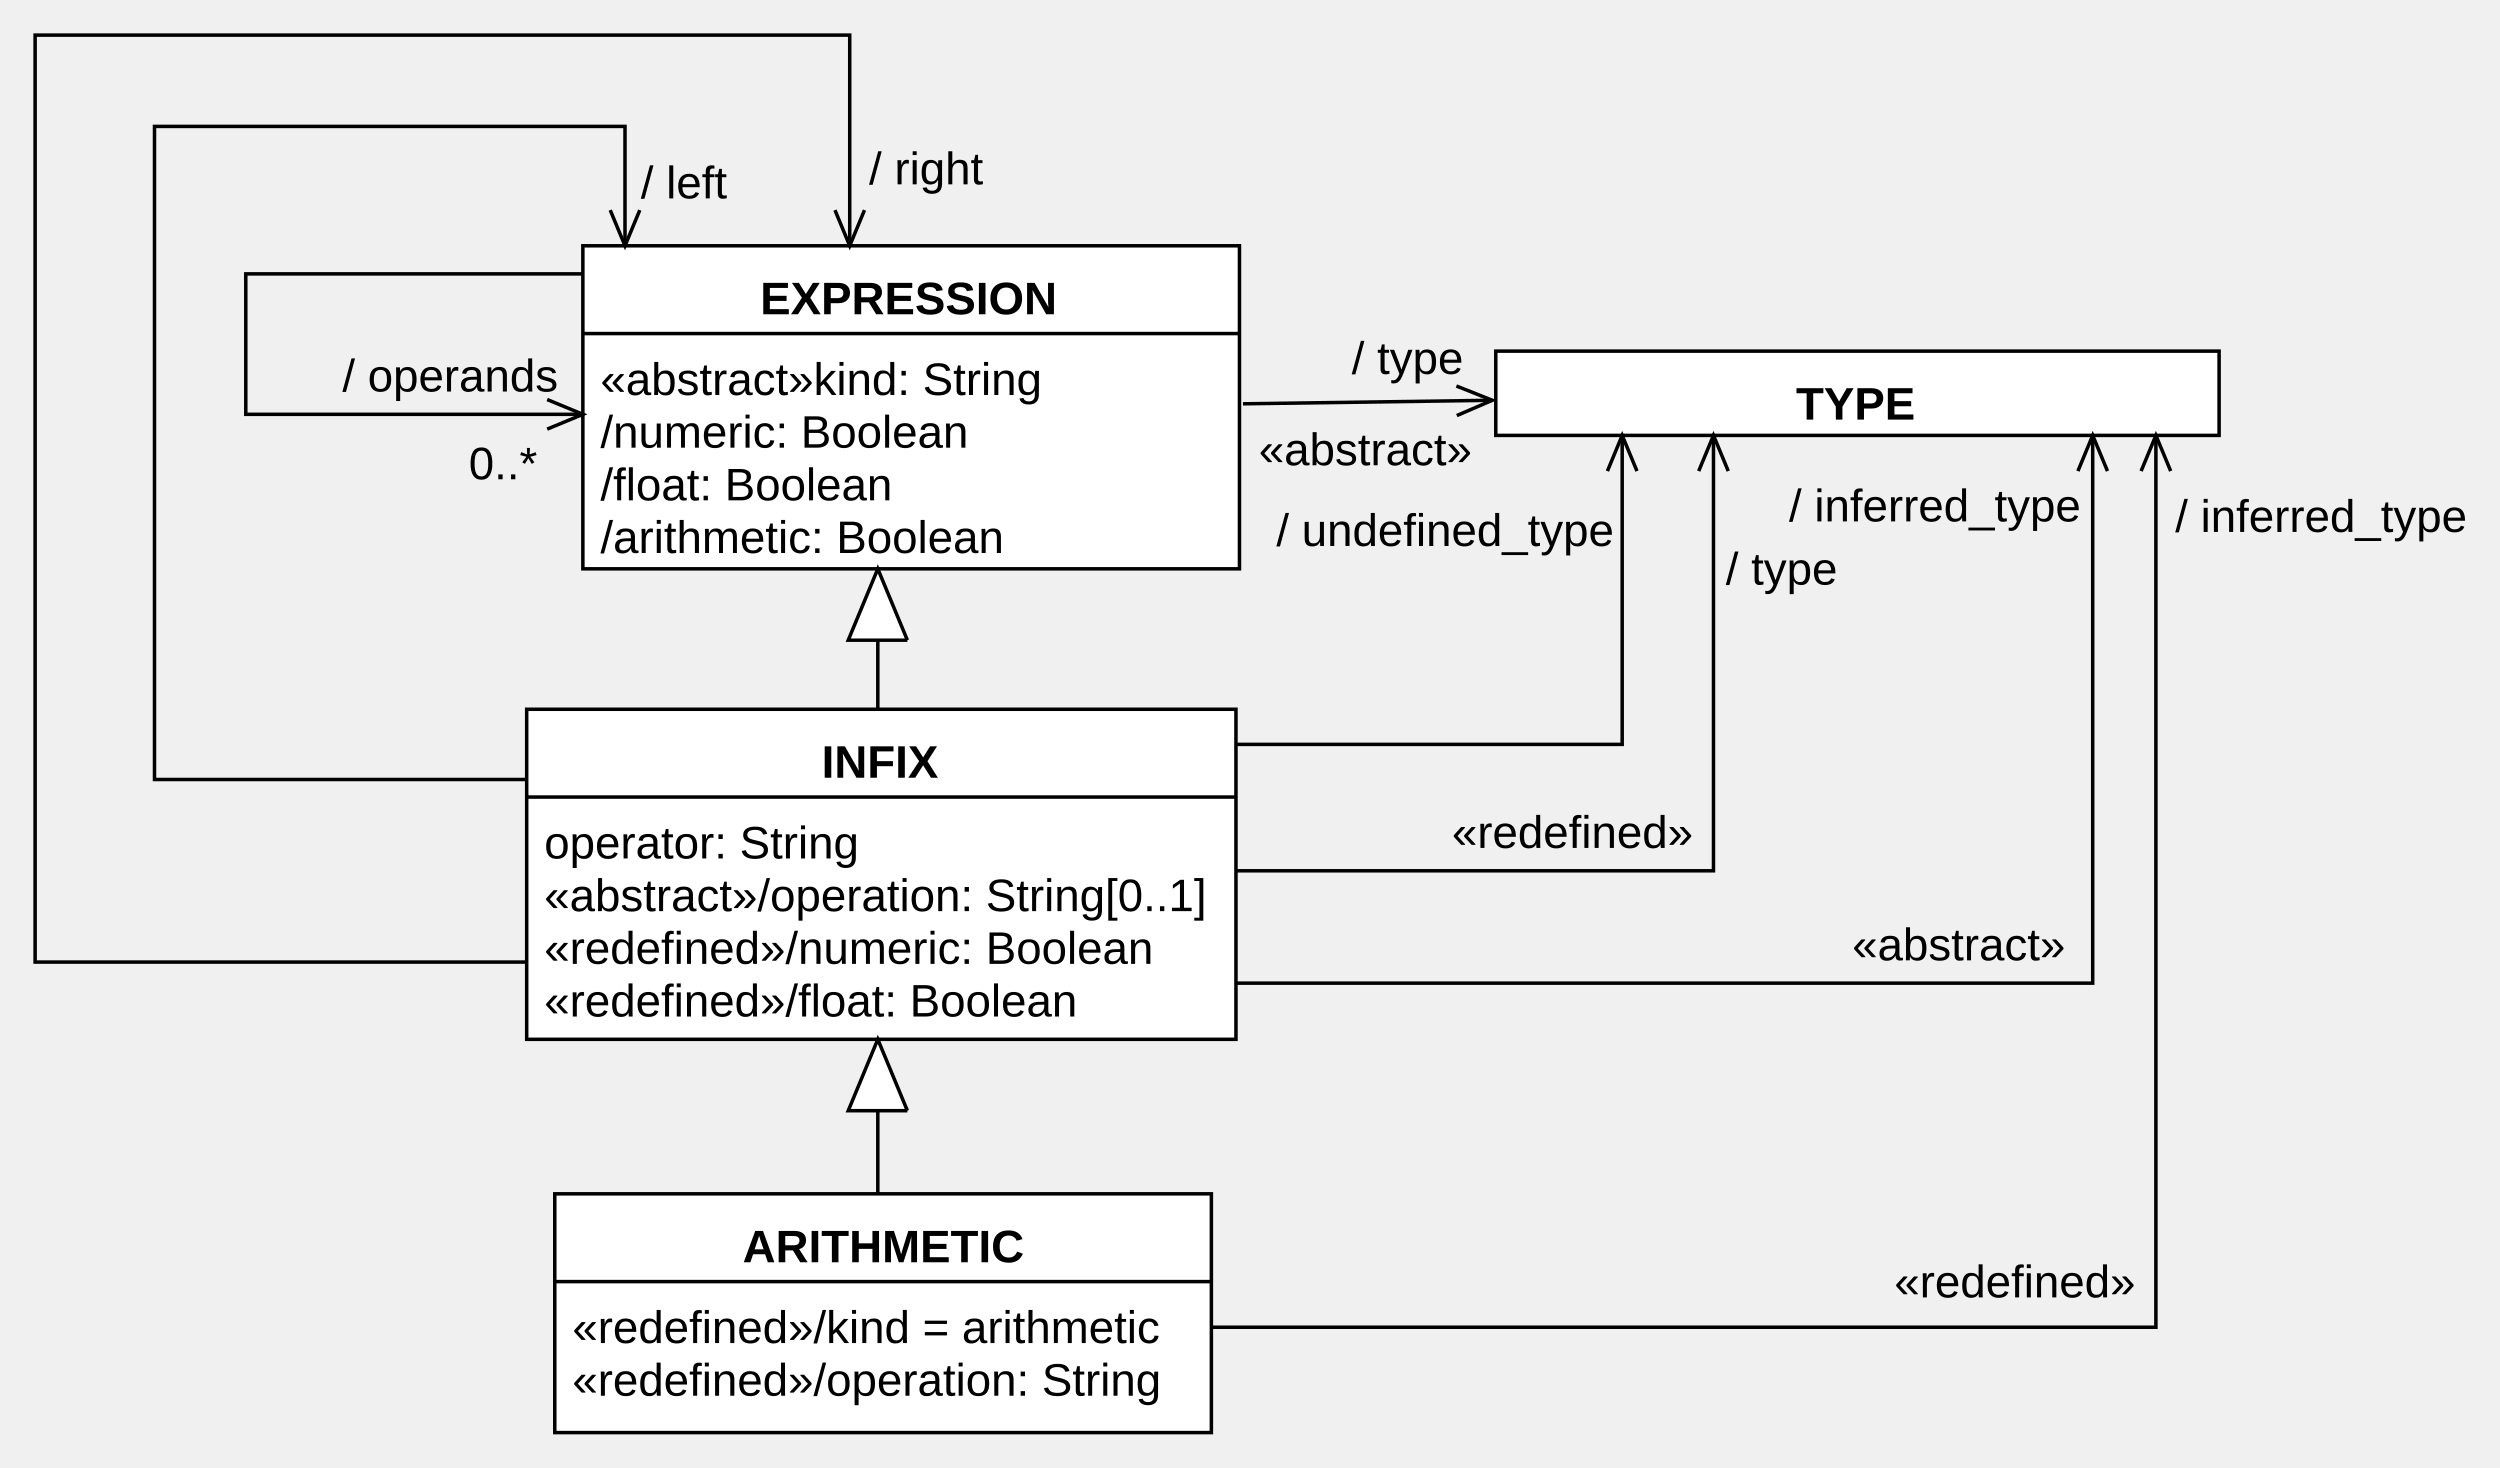
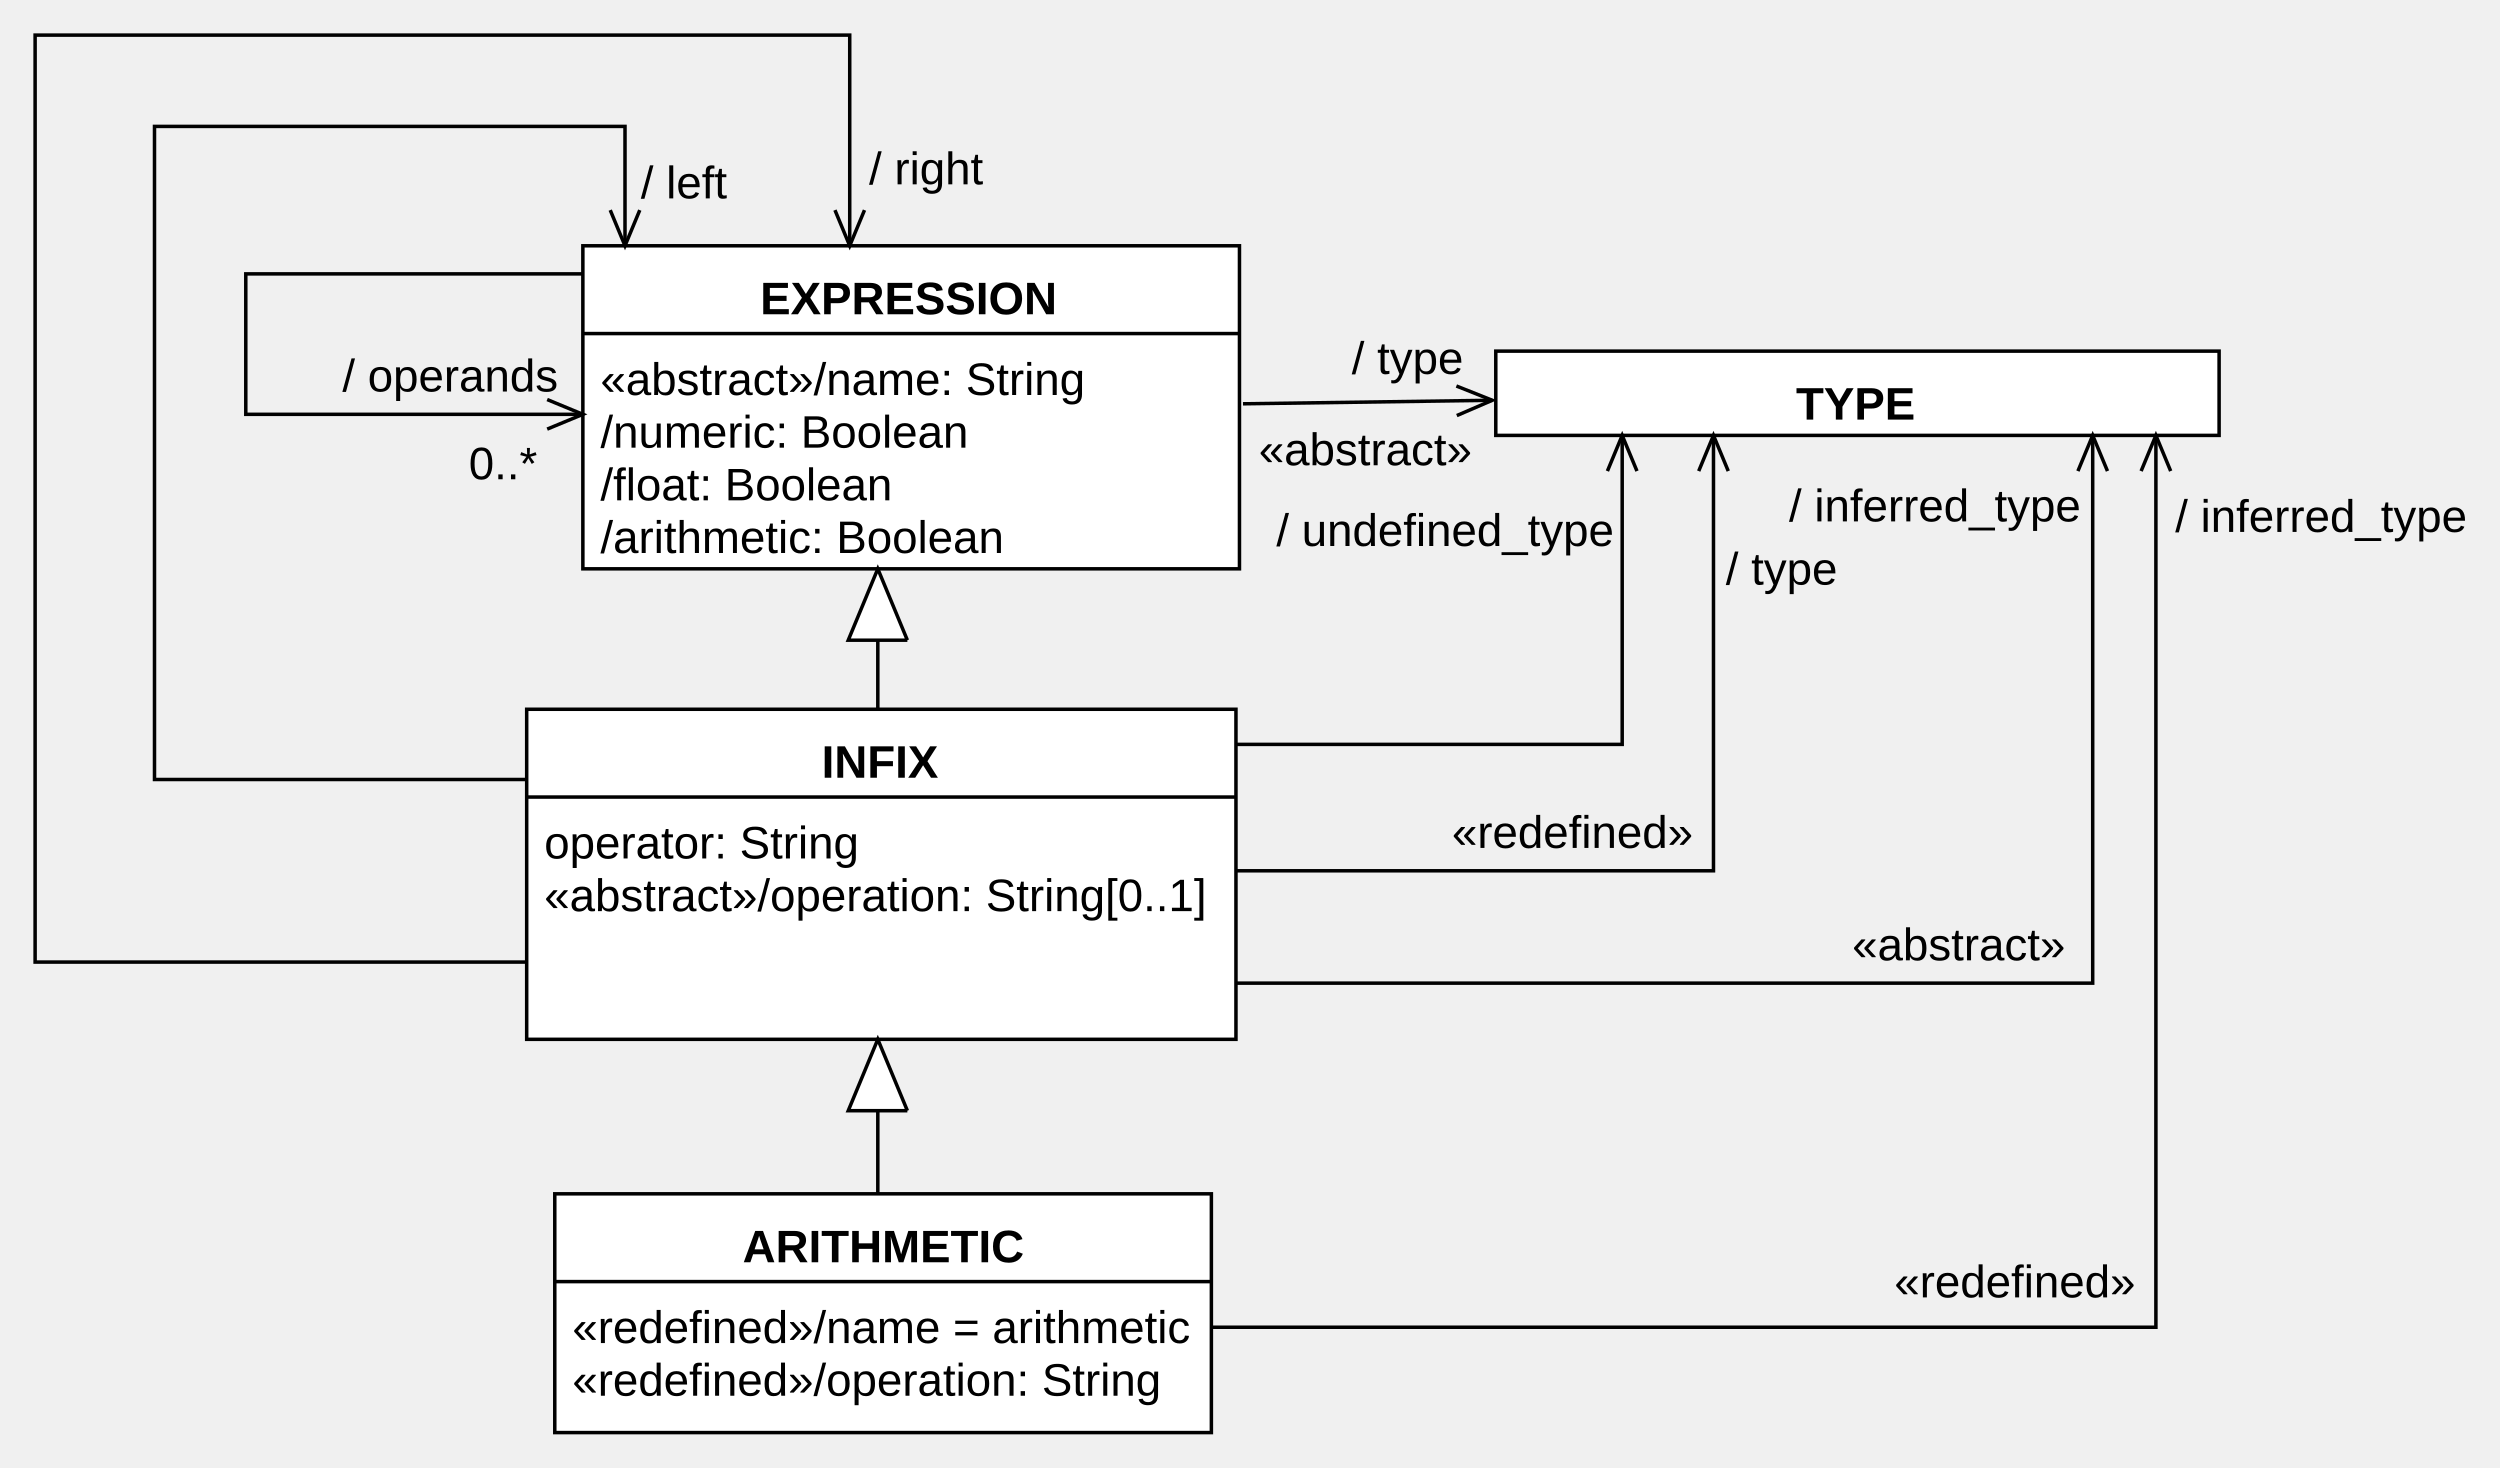
<svg xmlns="http://www.w3.org/2000/svg" version="1.1" width="712" height="418">
  <defs />
  <g>
    <g transform="translate(-38,-12) scale(1,1)">
      <rect fill="#ffffff" stroke="none" x="204" y="82" width="187" height="92" />
    </g>
    <g transform="translate(-38,-12) scale(1,1)">
      <path fill="none" stroke="#000000" d="M 204 82 L 391 82 L 391 174 L 204 174 L 204 82 Z Z" stroke-miterlimit="10" />
    </g>
    <g transform="translate(-38,-12) scale(1,1)">
      <path fill="none" stroke="#000000" d="M 204 107 L 391 107" stroke-miterlimit="10" />
    </g>
    <g transform="translate(-38,-12) scale(1,1)">
      <g>
        <path fill="none" stroke="none" />
        <text fill="#000000" stroke="none" font-family="Arial" font-size="13px" font-style="normal" font-weight="bold" text-decoration="none" x="254.5" y="101.5">EXPRESSION</text>
      </g>
    </g>
    <g transform="translate(-38,-12) scale(1,1)">
      <g>
        <path fill="none" stroke="none" />
-         <text fill="#000000" stroke="none" font-family="Arial" font-size="13px" font-style="normal" font-weight="normal" text-decoration="none" x="209" y="124.5">«abstract»kind: String</text>
+         <text fill="#000000" stroke="none" font-family="Arial" font-size="13px" font-style="normal" font-weight="normal" text-decoration="none" x="209" y="124.5">«abstract»/name: String</text>
      </g>
    </g>
    <g transform="translate(-38,-12) scale(1,1)">
      <g>
        <path fill="none" stroke="none" />
        <text fill="#000000" stroke="none" font-family="Arial" font-size="13px" font-style="normal" font-weight="normal" text-decoration="none" x="209" y="139.5">/numeric: Boolean</text>
      </g>
    </g>
    <g transform="translate(-38,-12) scale(1,1)">
      <g>
        <path fill="none" stroke="none" />
        <text fill="#000000" stroke="none" font-family="Arial" font-size="13px" font-style="normal" font-weight="normal" text-decoration="none" x="209" y="154.5">/float: Boolean</text>
      </g>
    </g>
    <g transform="translate(-38,-12) scale(1,1)">
      <g>
        <path fill="none" stroke="none" />
        <text fill="#000000" stroke="none" font-family="Arial" font-size="13px" font-style="normal" font-weight="normal" text-decoration="none" x="209" y="169.5">/arithmetic: Boolean</text>
      </g>
    </g>
    <g transform="translate(-38,-12) scale(1,1)">
      <rect fill="#ffffff" stroke="none" x="464" y="112" width="206" height="24" />
    </g>
    <g transform="translate(-38,-12) scale(1,1)">
      <path fill="none" stroke="#000000" d="M 464 112 L 670 112 L 670 136 L 464 136 L 464 112 Z Z" stroke-miterlimit="10" />
    </g>
    <g transform="translate(-38,-12) scale(1,1)">
      <g>
        <path fill="none" stroke="none" />
        <text fill="#000000" stroke="none" font-family="Arial" font-size="13px" font-style="normal" font-weight="bold" text-decoration="none" x="549.5" y="131.5">TYPE</text>
      </g>
    </g>
    <g transform="translate(-38,-12) scale(1,1)">
      <path fill="none" stroke="#000000" d="M 392 127 L 463 126" stroke-miterlimit="10" />
    </g>
    <g transform="translate(-38,-12) scale(1,1)">
      <path fill="none" stroke="#000000" d="M 452.898 130.352 L 463 126 L 452.779 121.934" stroke-miterlimit="10" />
    </g>
    <g transform="translate(-38,-12) scale(1,1)">
      <g>
        <path fill="none" stroke="none" />
        <text fill="#000000" stroke="none" font-family="Arial" font-size="13px" font-style="normal" font-weight="normal" text-decoration="none" x="396.5" y="144.5">«abstract»</text>
      </g>
    </g>
    <g transform="translate(-38,-12) scale(1,1)">
      <g>
        <path fill="none" stroke="none" />
        <text fill="#000000" stroke="none" font-family="Arial" font-size="13px" font-style="normal" font-weight="normal" text-decoration="none" x="422.97" y="118.5">/ type</text>
      </g>
    </g>
    <g transform="translate(-38,-12) scale(1,1)">
      <path fill="none" stroke="#000000" d="M 204 90 L 108 90 L 108 130 L 204 130" stroke-miterlimit="10" />
    </g>
    <g transform="translate(-38,-12) scale(1,1)">
      <path fill="none" stroke="#000000" d="M 193.837 134.21 L 204 130 L 193.837 125.79" stroke-miterlimit="10" />
    </g>
    <g transform="translate(-38,-12) scale(1,1)">
      <g>
        <path fill="none" stroke="none" />
        <text fill="#000000" stroke="none" font-family="Arial" font-size="13px" font-style="normal" font-weight="normal" text-decoration="none" x="135.5" y="123.5">/ operands</text>
      </g>
    </g>
    <g transform="translate(-38,-12) scale(1,1)">
      <g>
        <path fill="none" stroke="none" />
        <text fill="#000000" stroke="none" font-family="Arial" font-size="13px" font-style="normal" font-weight="normal" text-decoration="none" x="171.5" y="148.5">0..*</text>
      </g>
    </g>
    <g transform="translate(-38,-12) scale(1,1)">
      <rect fill="#ffffff" stroke="none" x="188" y="214" width="202" height="94" />
    </g>
    <g transform="translate(-38,-12) scale(1,1)">
      <path fill="none" stroke="#000000" d="M 188 214 L 390 214 L 390 308 L 188 308 L 188 214 Z Z" stroke-miterlimit="10" />
    </g>
    <g transform="translate(-38,-12) scale(1,1)">
      <path fill="none" stroke="#000000" d="M 188 239 L 390 239" stroke-miterlimit="10" />
    </g>
    <g transform="translate(-38,-12) scale(1,1)">
      <g>
        <path fill="none" stroke="none" />
        <text fill="#000000" stroke="none" font-family="Arial" font-size="13px" font-style="normal" font-weight="bold" text-decoration="none" x="272" y="233.5">INFIX</text>
      </g>
    </g>
    <g transform="translate(-38,-12) scale(1,1)">
      <g>
        <path fill="none" stroke="none" />
        <text fill="#000000" stroke="none" font-family="Arial" font-size="13px" font-style="normal" font-weight="normal" text-decoration="none" x="193" y="256.5">operator: String</text>
      </g>
    </g>
    <g transform="translate(-38,-12) scale(1,1)">
      <g>
        <path fill="none" stroke="none" />
        <text fill="#000000" stroke="none" font-family="Arial" font-size="13px" font-style="normal" font-weight="normal" text-decoration="none" x="193" y="271.5">«abstract»/operation: String[0..1]</text>
      </g>
    </g>
    <g transform="translate(-38,-12) scale(1,1)">
-       <g>
-         <path fill="none" stroke="none" />
-         <text fill="#000000" stroke="none" font-family="Arial" font-size="13px" font-style="normal" font-weight="normal" text-decoration="none" x="193" y="286.5">«redefined»/numeric: Boolean</text>
-       </g>
-     </g>
-     <g transform="translate(-38,-12) scale(1,1)">
-       <g>
-         <path fill="none" stroke="none" />
-         <text fill="#000000" stroke="none" font-family="Arial" font-size="13px" font-style="normal" font-weight="normal" text-decoration="none" x="193" y="301.5">«redefined»/float: Boolean</text>
-       </g>
-     </g>
-     <g transform="translate(-38,-12) scale(1,1)">
      <path fill="none" stroke="#000000" d="M 288 214 L 288 174" stroke-miterlimit="10" />
    </g>
    <g transform="translate(-38,-12) scale(1,1)">
      <path fill="#FFFFFF" stroke="none" d="M 296.419 194.325 L 288 174 L 279.581 194.325" />
    </g>
    <g transform="translate(-38,-12) scale(1,1)">
      <path fill="none" stroke="#000000" d="M 296.419 194.325 L 288 174 L 279.581 194.325 L 296.419 194.325" stroke-miterlimit="10" />
    </g>
    <g transform="translate(-38,-12) scale(1,1)">
      <path fill="none" stroke="#000000" d="M 383 390 L 652 390 L 652 136" stroke-miterlimit="10" />
    </g>
    <g transform="translate(-38,-12) scale(1,1)">
      <path fill="none" stroke="#000000" d="M 656.21 146.163 L 652 136 L 647.79 146.163" stroke-miterlimit="10" />
    </g>
    <g transform="translate(-38,-12) scale(1,1)">
      <g>
        <path fill="none" stroke="none" />
        <text fill="#000000" stroke="none" font-family="Arial" font-size="13px" font-style="normal" font-weight="normal" text-decoration="none" x="577.5" y="381.5">«redefined»</text>
      </g>
    </g>
    <g transform="translate(-38,-12) scale(1,1)">
      <g>
        <path fill="none" stroke="none" />
        <text fill="#000000" stroke="none" font-family="Arial" font-size="13px" font-style="normal" font-weight="normal" text-decoration="none" x="657.5" y="163.5">/ inferred_type</text>
      </g>
    </g>
    <g transform="translate(-38,-12) scale(1,1)">
      <path fill="none" stroke="#000000" d="M 188 234 L 82 234 L 82 48 L 216 48 L 216 82" stroke-miterlimit="10" />
    </g>
    <g transform="translate(-38,-12) scale(1,1)">
      <path fill="none" stroke="#000000" d="M 211.79 71.837 L 216 82 L 220.21 71.837" stroke-miterlimit="10" />
    </g>
    <g transform="translate(-38,-12) scale(1,1)">
      <g>
        <path fill="none" stroke="none" />
        <text fill="#000000" stroke="none" font-family="Arial" font-size="13px" font-style="normal" font-weight="normal" text-decoration="none" x="220.5" y="68.5">/ left</text>
      </g>
    </g>
    <g transform="translate(-38,-12) scale(1,1)">
      <path fill="none" stroke="#000000" d="M 188 286 L 48 286 L 48 22 L 280 22 L 280 82" stroke-miterlimit="10" />
    </g>
    <g transform="translate(-38,-12) scale(1,1)">
      <path fill="none" stroke="#000000" d="M 275.79 71.837 L 280 82 L 284.21 71.837" stroke-miterlimit="10" />
    </g>
    <g transform="translate(-38,-12) scale(1,1)">
      <g>
        <path fill="none" stroke="none" />
        <text fill="#000000" stroke="none" font-family="Arial" font-size="13px" font-style="normal" font-weight="normal" text-decoration="none" x="285.5" y="64.5">/ right</text>
      </g>
    </g>
    <g transform="translate(-38,-12) scale(1,1)">
      <rect fill="#ffffff" stroke="none" x="196" y="352" width="187" height="68" />
    </g>
    <g transform="translate(-38,-12) scale(1,1)">
      <path fill="none" stroke="#000000" d="M 196 352 L 383 352 L 383 420 L 196 420 L 196 352 Z Z" stroke-miterlimit="10" />
    </g>
    <g transform="translate(-38,-12) scale(1,1)">
      <path fill="none" stroke="#000000" d="M 196 377 L 383 377" stroke-miterlimit="10" />
    </g>
    <g transform="translate(-38,-12) scale(1,1)">
      <g>
        <path fill="none" stroke="none" />
        <text fill="#000000" stroke="none" font-family="Arial" font-size="13px" font-style="normal" font-weight="bold" text-decoration="none" x="249.5" y="371.5">ARITHMETIC</text>
      </g>
    </g>
    <g transform="translate(-38,-12) scale(1,1)">
      <g>
        <path fill="none" stroke="none" />
-         <text fill="#000000" stroke="none" font-family="Arial" font-size="13px" font-style="normal" font-weight="normal" text-decoration="none" x="201" y="394.5">«redefined»/kind = arithmetic</text>
+         <text fill="#000000" stroke="none" font-family="Arial" font-size="13px" font-style="normal" font-weight="normal" text-decoration="none" x="201" y="394.5">«redefined»/name = arithmetic</text>
      </g>
    </g>
    <g transform="translate(-38,-12) scale(1,1)">
      <g>
        <path fill="none" stroke="none" />
        <text fill="#000000" stroke="none" font-family="Arial" font-size="13px" font-style="normal" font-weight="normal" text-decoration="none" x="201" y="409.5">«redefined»/operation: String</text>
      </g>
    </g>
    <g transform="translate(-38,-12) scale(1,1)">
      <path fill="none" stroke="#000000" d="M 390 224 L 500 224 L 500 136" stroke-miterlimit="10" />
    </g>
    <g transform="translate(-38,-12) scale(1,1)">
      <path fill="none" stroke="#000000" d="M 504.21 146.163 L 500 136 L 495.79 146.163" stroke-miterlimit="10" />
    </g>
    <g transform="translate(-38,-12) scale(1,1)">
      <g>
        <path fill="none" stroke="none" />
        <text fill="#000000" stroke="none" font-family="Arial" font-size="13px" font-style="normal" font-weight="normal" text-decoration="none" x="401.5" y="167.5">/ undefined_type</text>
      </g>
    </g>
    <g transform="translate(-38,-12) scale(1,1)">
      <path fill="none" stroke="#000000" d="M 288 352 L 288 308" stroke-miterlimit="10" />
    </g>
    <g transform="translate(-38,-12) scale(1,1)">
      <path fill="#FFFFFF" stroke="none" d="M 296.419 328.325 L 288 308 L 279.581 328.325" />
    </g>
    <g transform="translate(-38,-12) scale(1,1)">
      <path fill="none" stroke="#000000" d="M 296.419 328.325 L 288 308 L 279.581 328.325 L 296.419 328.325" stroke-miterlimit="10" />
    </g>
    <g transform="translate(-38,-12) scale(1,1)">
      <path fill="none" stroke="#000000" d="M 390 260 L 526 260 L 526 136" stroke-miterlimit="10" />
    </g>
    <g transform="translate(-38,-12) scale(1,1)">
      <path fill="none" stroke="#000000" d="M 530.21 146.163 L 526 136 L 521.79 146.163" stroke-miterlimit="10" />
    </g>
    <g transform="translate(-38,-12) scale(1,1)">
      <g>
        <path fill="none" stroke="none" />
        <text fill="#000000" stroke="none" font-family="Arial" font-size="13px" font-style="normal" font-weight="normal" text-decoration="none" x="451.5" y="253.5">«redefined»</text>
      </g>
    </g>
    <g transform="translate(-38,-12) scale(1,1)">
      <g>
        <path fill="none" stroke="none" />
        <text fill="#000000" stroke="none" font-family="Arial" font-size="13px" font-style="normal" font-weight="normal" text-decoration="none" x="529.5" y="178.5">/ type</text>
      </g>
    </g>
    <g transform="translate(-38,-12) scale(1,1)">
      <path fill="none" stroke="#000000" d="M 390 292 L 634 292 L 634 136" stroke-miterlimit="10" />
    </g>
    <g transform="translate(-38,-12) scale(1,1)">
      <path fill="none" stroke="#000000" d="M 638.21 146.163 L 634 136 L 629.79 146.163" stroke-miterlimit="10" />
    </g>
    <g transform="translate(-38,-12) scale(1,1)">
      <g>
        <path fill="none" stroke="none" />
        <text fill="#000000" stroke="none" font-family="Arial" font-size="13px" font-style="normal" font-weight="normal" text-decoration="none" x="565.5" y="285.5">«abstract»</text>
      </g>
    </g>
    <g transform="translate(-38,-12) scale(1,1)">
      <g>
        <path fill="none" stroke="none" />
        <text fill="#000000" stroke="none" font-family="Arial" font-size="13px" font-style="normal" font-weight="normal" text-decoration="none" x="547.5" y="160.5">/ inferred_type</text>
      </g>
    </g>
  </g>
</svg>
